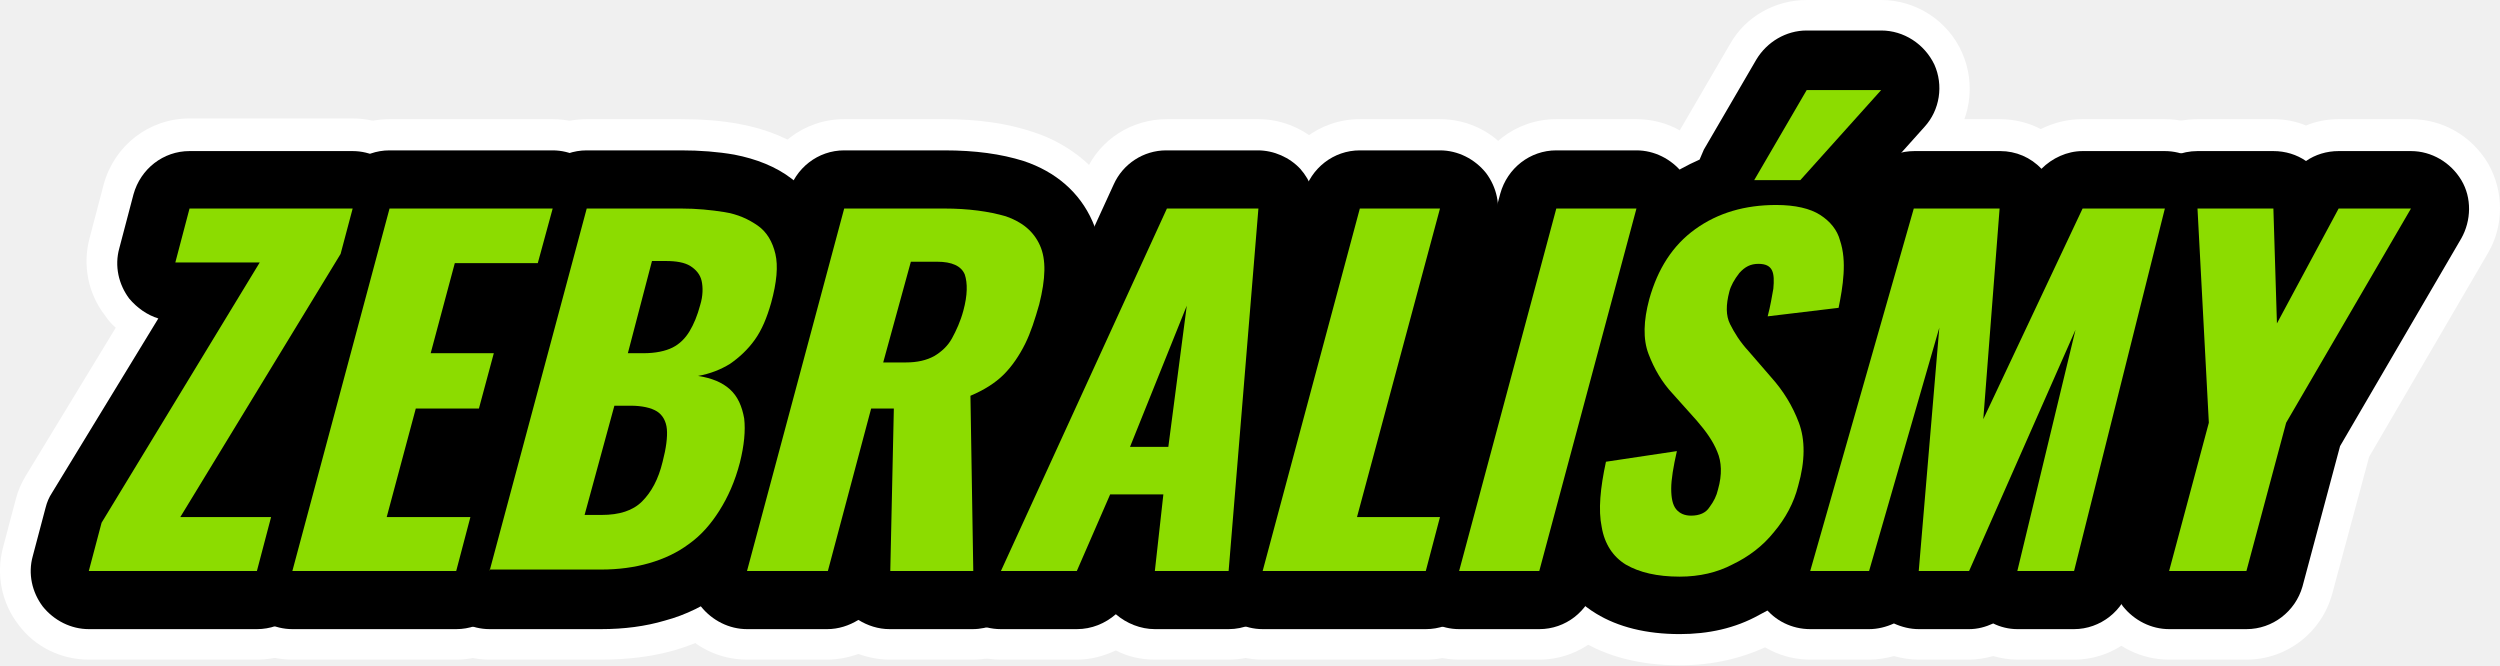
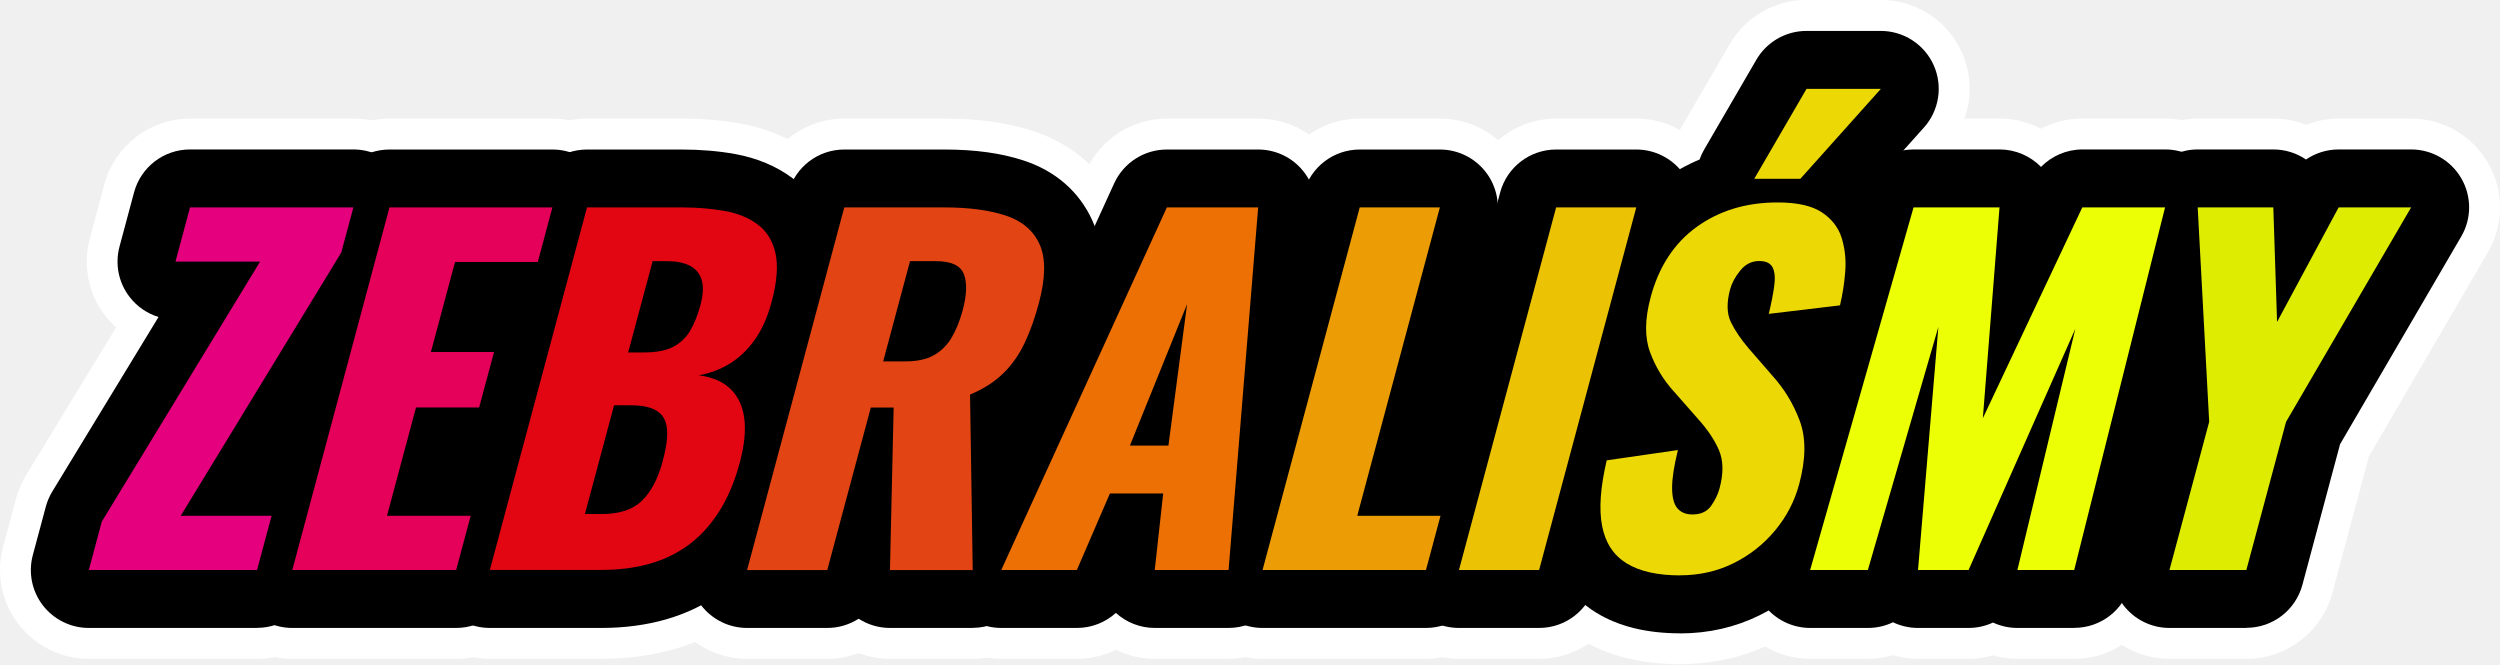
- <svg xmlns="http://www.w3.org/2000/svg" version="1.1" x="0px" y="0px" viewBox="0 0 352.471 93.8" xml:space="preserve" id="svg2686" width="352.471" height="93.8">
-   <defs id="defs2690" />
-   <style type="text/css" id="style2">
- 	.st0{fill:#171E36;}
- 	.st1{opacity:0.2;}
- 	.st2{opacity:0.5;fill:url(#SVGID_1_);}
- 	.st3{opacity:0.5;fill:url(#SVGID_2_);}
- 	.st4{fill:#E11617;}
- 	.st5{opacity:0.1;clip-path:url(#SVGID_4_);}
- 	.st6{clip-path:url(#SVGID_4_);}
- 	.st7{opacity:0.5;fill:url(#SVGID_5_);}
- 	.st8{opacity:0.5;fill:url(#SVGID_6_);}
- 	
- 		.st9{fill:none;stroke:#222D51;stroke-width:7;stroke-linecap:round;stroke-linejoin:round;stroke-miterlimit:10;stroke-dasharray:12,12,12,12,12,12;}
- 	.st10{fill:#8CDC00;}
- 	.st11{fill:#E11E14;}
- 	.st12{fill:none;stroke:#000000;stroke-width:9.943;stroke-linecap:round;stroke-linejoin:round;stroke-miterlimit:10;}
- 	.st13{font-family:'Oswald-Bold';}
- 	.st14{font-size:37.286px;}
- 	.st15{fill:#FFFFFF;}
- 	.st16{opacity:0.5;fill:#222D50;}
- 	.st17{fill:none;stroke:#000000;stroke-width:10.922;stroke-linecap:round;stroke-linejoin:round;stroke-miterlimit:10;}
- 	.st18{font-size:39.32px;}
- 	.st19{font-size:40.707px;}
- 	.st20{fill:#020300;}
- 	.st21{fill:#E3007D;}
- 	.st22{fill:#EB7004;}
- 	.st23{fill:#E10614;}
- 	.st24{fill:#F8B200;}
- 	.st25{fill:#FFEC00;}
- 	.st26{fill:#92BF20;}
- 	.st27{fill:#14A438;}
- 	.st28{fill:#DE1E14;}
- 	.st29{fill:#009CE1;}
- 	.st30{fill:#009791;}
- 	.st31{fill:#FFFFFF;stroke:#FFFFFF;stroke-width:43.326;stroke-linecap:square;stroke-linejoin:round;stroke-miterlimit:10;}
- 	.st32{font-size:144.418px;}
- 	.st33{stroke:#000000;stroke-width:22.866;stroke-linejoin:round;stroke-miterlimit:10;}
- 	.st34{fill:#FFFFFF;stroke:#FFFFFF;stroke-width:11.659;stroke-linecap:square;stroke-linejoin:round;stroke-miterlimit:10;}
- 	.st35{font-size:40.234px;}
- 	.st36{stroke:#000000;stroke-width:6.153;stroke-linejoin:round;stroke-miterlimit:10;}
- 	.st37{font-size:17.592px;}
- 	.st38{font-size:23.02px;}
- 	.st39{font-size:23.554px;}
- 	.st40{fill-rule:evenodd;clip-rule:evenodd;fill:#FFFFFF;}
- 	.st41{font-size:60px;}
- 	.st42{fill:#222D50;}
- </style>
-   <g id="Warstwa_29">
- </g>
-   <g id="Warstwa_30">
- </g>
-   <g id="Warstwa_20">
- </g>
-   <g id="Warstwa_6">
- </g>
-   <g id="Warstwa_21">
- </g>
-   <g id="Warstwa_8">
- </g>
-   <g id="Warstwa_15">
- </g>
-   <g id="Warstwa_16">
- </g>
-   <g id="Linie">
- </g>
-   <g id="Warstwa_23">
- </g>
-   <g id="Warstwa_11">
- </g>
-   <g id="Warstwa_12">
- </g>
-   <g id="Warstwa_25">
- </g>
-   <g id="Warstwa_24" transform="translate(-303.7789,-256.3)">
-     <g id="g2097">
-       <g id="g2011">
-         <path class="st15" d="m 340,349.3 h -23.7 c -3.9,0 -7.6,-1.8 -9.9,-4.9 -2.4,-3.1 -3.2,-7.1 -2.2,-10.9 l 1.8,-6.8 c 0.3,-1.2 0.8,-2.3 1.4,-3.3 l 12.7,-20.9 c -0.6,-0.5 -1.1,-1.1 -1.5,-1.7 -2.4,-3.1 -3.2,-7.1 -2.2,-10.9 l 2,-7.6 c 1.5,-5.5 6.4,-9.3 12.1,-9.3 h 23 c 3.9,0 7.6,1.8 9.9,4.9 2.4,3.1 3.2,7.1 2.2,10.9 l -1.7,6.4 c -0.3,1.2 -0.8,2.3 -1.4,3.3 l -12.7,20.8 c 0.8,0.6 1.5,1.3 2.1,2.2 2.4,3.1 3.2,7.1 2.2,10.9 l -2,7.6 c -1.5,5.5 -6.4,9.3 -12.1,9.3 z" id="path1991" />
-         <path class="st15" d="M 368.1,349.3 H 345 c -3.9,0 -7.6,-1.8 -9.9,-4.9 -2.3,-3.1 -3.2,-7.1 -2.2,-10.9 l 13.7,-51.1 c 1.5,-5.5 6.4,-9.3 12.1,-9.3 h 23 c 3.9,0 7.6,1.8 9.9,4.9 2.4,3.1 3.2,7.1 2.2,10.9 l -2.1,7.7 c -0.9,3.3 -3.1,6 -5.9,7.6 0.2,1.7 0.2,3.4 -0.3,5.1 l -2.1,7.8 c -0.5,2 -1.5,3.7 -2.8,5.2 1.9,3 2.6,6.6 1.6,10.1 l -2,7.6 c -1.5,5.5 -6.5,9.3 -12.1,9.3 z" id="path1993" />
-         <path class="st15" d="m 388.5,349.3 h -15.7 c -3.9,0 -7.6,-1.8 -9.9,-4.9 -2.3,-3.1 -3.2,-7.1 -2.2,-10.9 l 13.7,-51.1 c 1.5,-5.5 6.4,-9.3 12.1,-9.3 h 13.3 c 2.9,0 5.7,0.2 8.3,0.7 3.8,0.7 7.2,2.1 10,4.2 3.6,2.7 6.1,6.6 7.2,11.3 0.9,3.8 0.6,8 -0.7,12.9 -0.9,3.4 -2.3,6.4 -4,9 0.2,0.8 0.4,1.6 0.5,2.5 0.5,3.4 0.1,7.1 -0.9,11.2 -1,3.9 -2.5,7.3 -4.4,10.3 -2,3.2 -4.5,5.9 -7.4,8.1 -2.9,2.1 -6.1,3.7 -9.6,4.7 -3.2,0.9 -6.6,1.3 -10.3,1.3 z" id="path1995" />
-         <path class="st15" d="m 440.9,349.3 h -11.7 c -1.5,0 -3,-0.3 -4.4,-0.8 -1.4,0.5 -2.9,0.8 -4.4,0.8 h -11.3 c -3.9,0 -7.6,-1.8 -9.9,-4.9 -2.4,-3.1 -3.2,-7.1 -2.2,-10.9 l 13.7,-51.1 c 1.5,-5.5 6.4,-9.3 12.1,-9.3 h 14.1 c 4.8,0 8.9,0.6 12.5,1.8 5.6,1.8 10,5.7 12.3,10.8 2.1,4.7 2.3,10.2 0.6,16.7 -0.8,2.8 -1.7,5.4 -2.8,7.7 -1.4,3 -3.3,5.6 -5.6,7.8 -0.3,0.3 -0.5,0.5 -0.8,0.8 l 0.3,17.8 c 0.1,3.4 -1.2,6.6 -3.6,9 -2.3,2.5 -5.5,3.8 -8.9,3.8 z" id="path1997" />
-         <path class="st15" d="m 477,349.3 h -10.4 c -1.9,0 -3.8,-0.4 -5.5,-1.3 -1.7,0.8 -3.5,1.3 -5.5,1.3 h -10.7 c -4.3,0 -8.2,-2.2 -10.5,-5.8 -2.3,-3.6 -2.6,-8.1 -0.9,-12 l 23.4,-51.1 c 2,-4.5 6.5,-7.3 11.4,-7.3 h 12.9 c 3.5,0 6.8,1.5 9.2,4 2.4,2.6 3.6,6 3.3,9.5 l -4.2,51.1 c -0.6,6.6 -6,11.6 -12.5,11.6 z" id="path1999" />
-         <path class="st15" d="m 504.8,349.3 h -23 c -3.9,0 -7.6,-1.8 -9.9,-4.9 -2.3,-3.1 -3.2,-7.1 -2.2,-10.9 l 13.7,-51.1 c 1.5,-5.5 6.4,-9.3 12.1,-9.3 h 11.3 c 3.9,0 7.6,1.8 9.9,4.9 2.3,3.1 3.2,7.1 2.2,10.9 l -7.6,28.5 c 2.2,0.8 4.1,2.2 5.6,4.1 2.4,3.1 3.2,7.1 2.2,10.9 l -2,7.6 c -1.7,5.5 -6.6,9.3 -12.3,9.3 z" id="path2001" />
-         <path class="st15" d="m 520.8,349.3 h -11.3 c -3.9,0 -7.6,-1.8 -9.9,-4.9 -2.3,-3.1 -3.2,-7.1 -2.2,-10.9 l 13.7,-51.1 c 1.5,-5.5 6.4,-9.3 12.1,-9.3 h 11.3 c 3.9,0 7.6,1.8 9.9,4.9 2.3,3.1 3.2,7.1 2.2,10.9 L 532.9,340 c -1.5,5.5 -6.5,9.3 -12.1,9.3 z" id="path2003" />
-         <path class="st15" d="m 540.6,350.1 c -5.5,0 -10.3,-1.2 -14.1,-3.6 -4.8,-3 -8.1,-7.8 -9.2,-13.6 -0.8,-4.2 -0.6,-8.9 0.8,-14.5 0.9,-3.6 3.3,-6.6 6.5,-8.3 -1.6,-4.5 -1.7,-9.6 -0.2,-15.1 1.9,-7.2 5.7,-12.8 11.3,-16.9 1.4,-1 2.9,-1.9 4.4,-2.6 0.1,-0.1 0.1,-0.2 0.2,-0.3 l 7.4,-12.7 c 2.2,-3.9 6.4,-6.2 10.8,-6.2 H 569 c 4.9,0 9.4,2.9 11.4,7.4 2,4.5 1.2,9.8 -2.1,13.5 l -4.6,5.1 c 0.7,1.2 1.3,2.5 1.7,3.9 0.9,3 1.3,6.2 1,9.4 -0.2,2.3 -0.5,4.6 -1,6.7 -0.9,3.6 -3.2,6.6 -6.4,8.2 0.1,0.3 0.2,0.5 0.3,0.8 1.8,4.9 1.9,10.4 0.3,16.5 -1.1,4.1 -3.1,7.9 -5.8,11.3 -2.8,3.3 -6.1,6 -10,7.9 -4.1,2.1 -8.5,3.1 -13.2,3.1 z" id="path2005" />
-         <path class="st15" d="m 596.2,349.3 h -8 c -1.2,0 -2.3,-0.2 -3.4,-0.5 -1.1,0.3 -2.3,0.5 -3.4,0.5 h -7.1 c -1.2,0 -2.4,-0.2 -3.5,-0.5 -1.1,0.3 -2.3,0.5 -3.5,0.5 H 559 c -3.9,0 -7.6,-1.8 -10,-5 -2.4,-3.1 -3.1,-7.2 -2,-11 l 14.6,-51.1 c 1.5,-5.4 6.4,-9.1 12,-9.1 h 12.1 c 2.1,0 4.1,0.5 5.8,1.4 1.8,-0.9 3.8,-1.4 5.8,-1.4 H 609 c 3.9,0 7.5,1.8 9.9,4.8 2.4,3 3.2,7 2.3,10.7 l -12.8,51.1 c -1.5,5.7 -6.5,9.6 -12.2,9.6 z" id="path2007" />
-         <path class="st15" d="m 620.5,349.3 h -10.9 c -3.9,0 -7.6,-1.8 -9.9,-4.9 -2.4,-3.1 -3.2,-7.1 -2.2,-10.9 l 5.1,-19 -1.5,-28.2 c -0.2,-3.4 1.1,-6.8 3.4,-9.3 2.4,-2.5 5.7,-3.9 9.1,-3.9 h 10.7 c 1.6,0 3.2,0.3 4.6,0.9 1.4,-0.6 3,-0.9 4.6,-0.9 h 10.2 c 4.5,0 8.6,2.4 10.9,6.3 2.2,3.9 2.2,8.7 0,12.5 l -16.8,28.8 -5.2,19.3 c -1.5,5.5 -6.4,9.3 -12.1,9.3 z" id="path2009" />
-       </g>
-       <g id="g2073">
-         <g id="g2017">
-           <path d="m 316.3,336.8 1.8,-6.8 22.3,-36.7 h -11.9 l 2,-7.6 h 23 l -1.7,6.4 -22.6,37.1 H 342 l -2,7.6 z" id="path2013" />
-           <path d="m 340,345 h -23.7 c -2.5,0 -4.9,-1.2 -6.5,-3.2 -1.5,-2 -2.1,-4.6 -1.4,-7.1 l 1.8,-6.8 c 0.2,-0.8 0.5,-1.5 0.9,-2.1 l 15,-24.6 c -1.6,-0.5 -3,-1.5 -4.1,-2.8 -1.5,-2 -2.1,-4.6 -1.4,-7.1 l 2,-7.6 c 1,-3.6 4.2,-6.1 7.9,-6.1 h 23 c 2.5,0 4.9,1.2 6.5,3.2 1.5,2 2.1,4.6 1.4,7.1 l -1.7,6.4 c -0.2,0.8 -0.5,1.5 -0.9,2.1 l -15.2,24.9 c 1.9,0.4 3.6,1.5 4.8,3 1.5,2 2.1,4.6 1.4,7.1 l -2,7.6 c -0.8,3.5 -4.1,6 -7.8,6 z" id="path2015" />
+ <svg xmlns="http://www.w3.org/2000/svg" id="Warstwa_2" viewBox="0 0 352.46 93.64">
+   <defs>
+     <style>.cls-1{fill:#fff;}.cls-2{fill:#ddec00;}.cls-3{fill:#ecc204;}.cls-4{fill:#ecd804;}.cls-5{fill:#ec9c04;}.cls-6{fill:#e24513;}.cls-7{fill:#e20613;}.cls-8{fill:#ecff04;}.cls-9{fill:#ec7004;}.cls-10{fill:#e50059;}.cls-11{fill:#e5007e;}</style>
+   </defs>
+   <g id="Warstwa_42">
+     <g id="Warstwa_32">
+       <g id="Warstwa_24">
+         <g>
+           <g>
+             <path class="cls-1" d="M36.25,92.88H12.52c-3.89,0-7.56-1.81-9.93-4.9-2.37-3.09-3.17-7.1-2.16-10.86l1.83-6.82c.31-1.15,.78-2.25,1.4-3.27l12.7-20.86c-.56-.51-1.08-1.06-1.54-1.67-2.37-3.09-3.17-7.1-2.16-10.86l2.05-7.64c1.47-5.47,6.43-9.28,12.1-9.28h23.03c3.89,0,7.56,1.81,9.93,4.9,2.37,3.09,3.17,7.1,2.16,10.86l-1.71,6.37c-.31,1.15-.78,2.26-1.4,3.28l-12.69,20.81c.78,.62,1.49,1.35,2.11,2.16,2.37,3.09,3.17,7.1,2.16,10.86l-2.05,7.64c-1.47,5.47-6.43,9.28-12.1,9.28Z" />
+             <path class="cls-1" d="M64.31,92.88h-23.1c-3.89,0-7.56-1.81-9.93-4.9-2.37-3.09-3.17-7.1-2.16-10.86l13.7-51.12c1.47-5.47,6.43-9.28,12.1-9.28h22.97c3.89,0,7.56,1.81,9.93,4.9,2.37,3.09,3.17,7.1,2.16,10.86l-2.06,7.7c-.89,3.31-3.05,6.01-5.88,7.63,.24,1.67,.15,3.39-.3,5.06l-2.1,7.82c-.53,1.97-1.51,3.72-2.81,5.16,1.95,2.97,2.55,6.65,1.62,10.11l-2.05,7.64c-1.47,5.47-6.43,9.28-12.1,9.28Z" />
+             <path class="cls-1" d="M84.77,92.88h-15.71c-3.89,0-7.56-1.81-9.93-4.9s-3.17-7.1-2.16-10.86l13.7-51.12c1.47-5.47,6.43-9.28,12.1-9.28h13.32c2.92,0,5.71,.24,8.3,.7,3.81,.69,7.17,2.11,9.99,4.24,3.64,2.73,6.12,6.64,7.18,11.28,.86,3.81,.64,8.03-.68,12.92-.9,3.38-2.25,6.39-4.01,8.95,.21,.81,.37,1.63,.48,2.48,.46,3.41,.15,7.06-.95,11.16-1.03,3.85-2.51,7.32-4.38,10.29-2.02,3.21-4.5,5.91-7.35,8.05-2.85,2.14-6.1,3.73-9.63,4.73-3.17,.9-6.62,1.36-10.25,1.36Z" />
+             <path class="cls-1" d="M137.14,92.88h-11.67c-1.52,0-3.02-.28-4.42-.8-1.38,.52-2.87,.8-4.42,.8h-11.3c-3.89,0-7.56-1.81-9.93-4.9s-3.17-7.1-2.16-10.86l13.7-51.12c1.47-5.47,6.43-9.28,12.1-9.28h14.07c4.83,0,8.93,.57,12.54,1.76,5.62,1.83,10,5.67,12.33,10.8,2.14,4.73,2.33,10.19,.58,16.71-.76,2.82-1.69,5.43-2.79,7.73-1.41,2.97-3.28,5.62-5.56,7.85-.27,.26-.54,.51-.82,.76l.27,17.83c.05,3.35-1.25,6.59-3.6,8.98-2.35,2.39-5.57,3.74-8.92,3.74Z" />
+             <path class="cls-1" d="M173.22,92.88h-10.41c-1.92,0-3.8-.44-5.49-1.27-1.68,.82-3.55,1.27-5.49,1.27h-10.67c-4.26,0-8.23-2.17-10.53-5.75s-2.63-8.1-.85-11.97l23.35-51.12c2.04-4.46,6.49-7.32,11.39-7.32h12.87c3.5,0,6.84,1.46,9.21,4.03,2.37,2.57,3.56,6.02,3.27,9.5l-4.17,51.12c-.53,6.5-5.96,11.5-12.48,11.5Z" />
+             <path class="cls-1" d="M201.03,92.88h-23.03c-3.89,0-7.56-1.81-9.93-4.9s-3.17-7.1-2.16-10.86l13.7-51.12c1.47-5.47,6.43-9.28,12.1-9.28h11.3c3.89,0,7.56,1.81,9.93,4.9s3.17,7.1,2.16,10.86l-7.64,28.5c2.18,.81,4.11,2.22,5.56,4.11,2.37,3.09,3.17,7.1,2.16,10.86l-2.05,7.64c-1.47,5.47-6.43,9.28-12.1,9.28Z" />
+             <path class="cls-1" d="M216.99,92.88h-11.3c-3.89,0-7.56-1.81-9.93-4.9s-3.17-7.1-2.16-10.86l13.7-51.12c1.47-5.47,6.43-9.28,12.1-9.28h11.3c3.89,0,7.56,1.81,9.93,4.9,2.37,3.09,3.17,7.1,2.16,10.86l-13.7,51.12c-1.47,5.47-6.43,9.28-12.1,9.28Z" />
+             <path class="cls-1" d="M236.88,93.64c-5.54,0-10.3-1.2-14.13-3.57-4.8-2.96-8.06-7.78-9.17-13.57-.8-4.15-.56-8.89,.75-14.47,.86-3.65,3.27-6.64,6.49-8.29-1.59-4.49-1.65-9.56-.18-15.06,1.92-7.17,5.72-12.84,11.29-16.86,1.4-1.01,2.87-1.89,4.4-2.64,.05-.09,.1-.19,.16-.28l7.37-12.68c2.24-3.86,6.37-6.23,10.83-6.23h10.48c4.94,0,9.42,2.9,11.43,7.41,2.02,4.51,1.19,9.78-2.1,13.46l-4.56,5.09c.71,1.22,1.28,2.52,1.7,3.9,.93,3.02,1.27,6.18,1.02,9.41-.18,2.32-.53,4.57-1.05,6.71-.86,3.6-3.25,6.55-6.41,8.19,.11,.26,.21,.53,.31,.79,1.82,4.89,1.91,10.44,.28,16.52-1.11,4.13-3.07,7.92-5.84,11.27-2.75,3.32-6.11,5.97-9.99,7.89-4.03,1.99-8.44,3-13.1,3Z" />
+             <path class="cls-1" d="M292.43,92.88h-8.01c-1.18,0-2.33-.17-3.44-.48-1.1,.31-2.26,.48-3.44,.48h-7.13c-1.21,0-2.4-.17-3.53-.51-1.13,.33-2.32,.51-3.54,.51h-8.14c-3.93,0-7.63-1.84-10-4.98-2.37-3.14-3.12-7.2-2.05-10.98l14.58-51.12c1.53-5.38,6.45-9.09,12.04-9.09h12.12c2.06,0,4.06,.51,5.84,1.44,1.77-.93,3.76-1.44,5.84-1.44h11.67c3.86,0,7.5,1.78,9.87,4.82,2.37,3.04,3.21,7.01,2.27,10.75l-12.81,51.12c-1.4,5.57-6.4,9.48-12.15,9.48Z" />
+             <path class="cls-1" d="M316.71,92.88h-10.85c-3.89,0-7.56-1.81-9.93-4.9s-3.17-7.1-2.16-10.86l5.08-18.97-1.51-28.24c-.18-3.43,1.05-6.79,3.42-9.28,2.36-2.49,5.65-3.91,9.09-3.91h10.66c1.63,0,3.18,.31,4.61,.88,1.44-.57,3-.88,4.6-.88h10.22c4.48,0,8.62,2.4,10.86,6.29,2.23,3.89,2.22,8.67-.04,12.55l-16.78,28.78-5.16,19.27c-1.47,5.47-6.43,9.28-12.1,9.28Z" />
+           </g>
+           <g>
+             <g>
+               <path d="M12.52,80.36l1.83-6.82,22.32-36.66h-11.93l2.05-7.64h23.03l-1.71,6.37-22.63,37.11h12.81l-2.05,7.64H12.52Z" />
+               <path d="M36.25,88.53H12.52c-2.54,0-4.93-1.18-6.48-3.19s-2.07-4.63-1.41-7.09l1.83-6.82c.2-.75,.51-1.47,.91-2.13l14.98-24.61c-1.61-.49-3.04-1.47-4.09-2.84-1.55-2.01-2.07-4.63-1.41-7.09l2.05-7.64c.96-3.57,4.19-6.05,7.89-6.05h23.03c2.54,0,4.93,1.18,6.48,3.19,1.55,2.01,2.07,4.63,1.41,7.09l-1.71,6.37c-.2,.75-.51,1.47-.92,2.14l-15.16,24.85c1.91,.39,3.64,1.46,4.85,3.03,1.55,2.01,2.07,4.63,1.41,7.09l-2.05,7.64c-.96,3.57-4.19,6.05-7.89,6.05Z" />
+             </g>
+             <g>
+               <path d="M41.21,80.36l13.7-51.12h22.97l-2.06,7.7h-11.67l-3.4,12.69h8.9l-2.1,7.82h-8.9l-4.09,15.27h11.8l-2.05,7.64h-23.1Z" />
+               <path d="M64.31,88.53h-23.1c-2.54,0-4.93-1.18-6.48-3.19-1.55-2.01-2.07-4.63-1.41-7.09l13.7-51.12c.96-3.57,4.19-6.05,7.89-6.05h22.97c2.54,0,4.93,1.18,6.48,3.19,1.55,2.01,2.07,4.63,1.41,7.09l-2.06,7.7c-.9,3.37-3.84,5.77-7.28,6.03,1.3,1.95,1.71,4.37,1.1,6.66l-2.1,7.82c-.76,2.83-2.94,4.97-5.66,5.74,1.19,.55,2.24,1.38,3.06,2.44,1.55,2.01,2.07,4.63,1.41,7.09l-2.05,7.64c-.96,3.57-4.19,6.05-7.89,6.05Z" />
+             </g>
+             <g>
+               <path d="M69.06,80.36l13.7-51.12h13.32c2.19,0,4.22,.17,6.08,.5,1.87,.34,3.43,.98,4.69,1.93,1.26,.95,2.09,2.29,2.48,4.04,.39,1.75,.21,4.05-.56,6.91-.55,2.06-1.32,3.8-2.31,5.21-.99,1.41-2.15,2.54-3.49,3.38-1.34,.84-2.83,1.41-4.46,1.7,1.91,.25,3.4,.89,4.47,1.92,1.07,1.03,1.72,2.41,1.95,4.13,.23,1.73,.02,3.81-.63,6.25-.71,2.65-1.67,4.93-2.88,6.85-1.21,1.91-2.63,3.48-4.26,4.7s-3.48,2.13-5.55,2.71c-2.07,.59-4.35,.88-6.83,.88h-15.71Zm13.41-7.89h2.4c2.48,0,4.37-.63,5.65-1.89,1.29-1.26,2.25-3.11,2.91-5.55,.52-1.93,.72-3.47,.6-4.61-.12-1.14-.59-1.97-1.42-2.49-.83-.53-2.06-.79-3.7-.79h-2.34l-4.11,15.34Zm6.1-22.78h2.21c1.72,0,3.1-.26,4.12-.79,1.02-.53,1.83-1.29,2.42-2.3,.59-1.01,1.07-2.23,1.45-3.66,.36-1.35,.42-2.47,.18-3.38-.24-.9-.77-1.59-1.6-2.05-.82-.46-1.95-.69-3.38-.69h-1.96l-3.45,12.87Z" />
+               <path d="M84.77,88.53h-15.71c-2.54,0-4.93-1.18-6.48-3.19-1.55-2.01-2.07-4.63-1.41-7.09l13.7-51.12c.96-3.57,4.19-6.05,7.89-6.05h13.32c2.66,0,5.19,.21,7.53,.63,3.13,.57,5.87,1.72,8.15,3.43,2.8,2.11,4.72,5.14,5.54,8.76,.7,3.1,.49,6.64-.63,10.83-.79,2.97-1.98,5.59-3.51,7.78-.36,.52-.74,1.01-1.14,1.49,.48,1.21,.82,2.51,1.01,3.88,.38,2.83,.11,5.92-.84,9.45-.92,3.43-2.22,6.49-3.86,9.09-1.74,2.75-3.85,5.07-6.27,6.89-2.43,1.81-5.19,3.17-8.22,4.03-2.78,.79-5.83,1.19-9.06,1.19Z" />
+             </g>
+             <g>
+               <path d="M105.33,80.36l13.7-51.12h14.07c3.45,0,6.34,.38,8.66,1.14,2.32,.76,3.92,2.11,4.81,4.07,.88,1.96,.85,4.72-.11,8.3-.56,2.1-1.23,3.97-2.01,5.62-.78,1.64-1.78,3.06-3,4.26-1.23,1.2-2.79,2.2-4.69,3l.38,24.74h-11.67l.52-22.91h-3.22l-6.14,22.91h-11.3Zm19.18-29.41h3.16c1.6,0,2.92-.28,3.95-.85,1.03-.57,1.88-1.39,2.52-2.46,.64-1.07,1.17-2.37,1.58-3.88,.59-2.19,.64-3.89,.17-5.11-.47-1.22-1.78-1.83-3.93-1.83h-3.66l-3.79,14.14Z" />
+               <path d="M137.14,88.53h-11.67c-1.58,0-3.11-.46-4.42-1.3-1.29,.83-2.81,1.3-4.42,1.3h-11.3c-2.54,0-4.93-1.18-6.48-3.19-1.55-2.01-2.07-4.63-1.41-7.09l13.7-51.12c.96-3.57,4.19-6.05,7.89-6.05h14.07c4.36,0,8.02,.5,11.19,1.54,4.51,1.47,7.87,4.4,9.71,8.46,1.7,3.77,1.82,8.28,.34,13.78-.69,2.57-1.54,4.93-2.52,7-1.19,2.51-2.76,4.73-4.67,6.6-.67,.65-1.39,1.26-2.16,1.83l.3,19.94c.03,2.19-.81,4.3-2.35,5.85s-3.63,2.44-5.82,2.44Z" />
+             </g>
+             <g>
+               <path d="M141.16,80.36l23.35-51.12h12.87l-4.17,51.12h-10.41l1.19-10.79h-7.51l-4.66,10.79h-10.67Zm18.14-17.54h5.43l2.63-19.94-8.06,19.94Z" />
+               <path d="M173.22,88.53h-10.41c-2.04,0-3.99-.76-5.49-2.12-1.47,1.34-3.42,2.12-5.49,2.12h-10.67c-2.78,0-5.37-1.41-6.87-3.75-1.5-2.34-1.71-5.28-.56-7.81l23.35-51.12c1.33-2.91,4.23-4.77,7.43-4.77h12.87c2.28,0,4.46,.95,6,2.63,1.55,1.68,2.32,3.93,2.13,6.2l-4.17,51.12c-.35,4.24-3.89,7.5-8.14,7.5Z" />
+             </g>
+             <g>
+               <path d="M178,80.36l13.7-51.12h11.3l-11.65,43.48h11.74l-2.05,7.64h-23.03Z" />
+               <path d="M201.03,88.53h-23.03c-2.54,0-4.93-1.18-6.48-3.19-1.55-2.01-2.07-4.63-1.41-7.09l13.7-51.12c.96-3.57,4.19-6.05,7.89-6.05h11.3c2.54,0,4.93,1.18,6.48,3.19,1.55,2.01,2.07,4.63,1.41,7.09l-8.9,33.2h1.09c2.54,0,4.93,1.18,6.48,3.19,1.55,2.01,2.07,4.63,1.41,7.09l-2.05,7.64c-.96,3.57-4.19,6.05-7.89,6.05Z" />
+             </g>
+             <g>
+               <path d="M205.69,80.36l13.7-51.12h11.3l-13.7,51.12h-11.3Z" />
+               <path d="M216.99,88.53h-11.3c-2.54,0-4.93-1.18-6.48-3.19-1.55-2.01-2.07-4.63-1.41-7.09l13.7-51.12c.96-3.57,4.19-6.05,7.89-6.05h11.3c2.54,0,4.93,1.18,6.48,3.19,1.55,2.01,2.07,4.63,1.41,7.09l-13.7,51.12c-.96,3.57-4.19,6.05-7.89,6.05Z" />
+             </g>
+             <g>
+               <path d="M236.88,81.12c-3.2,0-5.72-.57-7.56-1.7-1.84-1.14-2.99-2.89-3.45-5.27-.46-2.38-.24-5.46,.65-9.25l10.04-1.45c-.54,2.19-.82,3.96-.82,5.3,0,1.35,.24,2.31,.74,2.9,.49,.59,1.2,.88,2.13,.88,1.18,0,2.05-.4,2.62-1.2,.57-.8,.98-1.64,1.21-2.52,.56-2.1,.53-3.88-.09-5.33-.62-1.45-1.6-2.91-2.93-4.39l-3.39-3.85c-1.5-1.64-2.63-3.5-3.4-5.59-.77-2.08-.74-4.66,.08-7.73,1.16-4.33,3.33-7.65,6.51-9.94,3.18-2.29,6.98-3.44,11.4-3.44,2.73,0,4.81,.46,6.22,1.39,1.41,.93,2.35,2.14,2.81,3.63,.46,1.49,.63,3.07,.5,4.73-.13,1.66-.38,3.25-.74,4.76l-10.04,1.2c.36-1.51,.62-2.83,.77-3.94,.15-1.11,.08-1.98-.22-2.59-.3-.61-.93-.92-1.9-.92-1.05,0-1.94,.44-2.66,1.33-.72,.88-1.2,1.77-1.44,2.65-.51,1.89-.47,3.44,.11,4.64,.58,1.2,1.44,2.45,2.56,3.76l3.23,3.72c1.72,1.89,3.03,4.04,3.92,6.44,.89,2.4,.87,5.36-.08,8.9-.64,2.4-1.77,4.58-3.39,6.53-1.62,1.96-3.58,3.5-5.88,4.64-2.3,1.14-4.82,1.7-7.56,1.7Zm10.44-55.91l7.37-12.68h10.48l-11.35,12.68h-6.5Z" />
+               <path d="M236.88,89.29c-4.72,0-8.71-.98-11.85-2.92-3.81-2.35-6.29-6.04-7.18-10.68-.68-3.54-.45-7.68,.72-12.65,.77-3.27,3.46-5.74,6.78-6.22l1.58-.23c-.77-1.3-1.42-2.67-1.95-4.1-1.36-3.69-1.41-7.95-.14-12.67,1.66-6.18,4.89-11.04,9.63-14.45,1.61-1.16,3.32-2.12,5.14-2.88,.17-.48,.38-.94,.64-1.39l7.37-12.68c1.46-2.51,4.15-4.06,7.06-4.06h10.48c3.22,0,6.14,1.89,7.46,4.83,1.31,2.94,.78,6.38-1.37,8.78l-6.89,7.7c1.43,1.58,2.49,3.43,3.13,5.48,.77,2.49,1.05,5.1,.84,7.78-.16,2.09-.48,4.11-.94,6.04-.8,3.32-3.58,5.8-6.97,6.21l-1.51,.18c1.01,1.61,1.86,3.33,2.54,5.14,1.49,4.02,1.55,8.68,.16,13.87-.94,3.53-2.62,6.76-4.99,9.62-2.36,2.84-5.23,5.12-8.56,6.76-3.43,1.69-7.19,2.55-11.17,2.55Z" />
+             </g>
+             <g>
+               <path d="M255.2,80.36l14.58-51.12h12.12l-2.35,29.72,14.02-29.72h11.67l-12.81,51.12h-8.01l8.17-34.01-15.05,34.01h-7.13l2.87-34.27-9.94,34.27h-8.14Z" />
+               <path d="M292.43,88.53h-8.01c-1.2,0-2.38-.27-3.44-.76-1.06,.49-2.23,.76-3.44,.76h-7.13c-1.24,0-2.44-.28-3.53-.8-1.08,.52-2.28,.8-3.53,.8h-8.14c-2.56,0-4.98-1.2-6.52-3.25-1.54-2.04-2.04-4.7-1.33-7.16l14.58-51.12c1-3.51,4.21-5.93,7.85-5.93h12.12c2.2,0,4.3,.89,5.84,2.46,1.51-1.54,3.6-2.46,5.84-2.46h11.67c2.52,0,4.89,1.16,6.44,3.14,1.55,1.98,2.09,4.57,1.48,7.01l-12.81,51.12c-.91,3.63-4.18,6.18-7.92,6.18Z" />
+             </g>
+             <g>
+               <path d="M305.86,80.36l5.6-20.89-1.62-30.23h10.66l.53,16.15,8.68-16.15h10.22l-17.63,30.23-5.6,20.89h-10.85Z" />
+               <path d="M316.71,88.53h-10.85c-2.54,0-4.93-1.18-6.48-3.19-1.55-2.01-2.07-4.63-1.41-7.09l5.26-19.64-1.55-28.93c-.12-2.24,.69-4.43,2.23-6.06,1.54-1.63,3.69-2.55,5.93-2.55h10.66c1.71,0,3.29,.52,4.61,1.42,1.33-.91,2.93-1.42,4.61-1.42h10.22c2.92,0,5.62,1.56,7.08,4.1,1.46,2.54,1.45,5.66-.03,8.18l-17.08,29.28-5.31,19.83c-.96,3.57-4.19,6.05-7.89,6.05Z" />
+             </g>
+           </g>
+           <path class="cls-11" d="M12.52,80.36l1.83-6.82,22.32-36.66h-11.93l2.05-7.64h23.03l-1.71,6.37-22.63,37.11h12.81l-2.05,7.64H12.52Z" />
+           <path class="cls-10" d="M41.21,80.36l13.7-51.12h22.97l-2.06,7.7h-11.67l-3.4,12.69h8.9l-2.1,7.82h-8.9l-4.09,15.27h11.8l-2.05,7.64h-23.1Z" />
+           <path class="cls-7" d="M69.06,80.36l13.7-51.12h13.32c2.19,0,4.22,.17,6.08,.5,1.87,.34,3.43,.98,4.69,1.93,1.26,.95,2.09,2.29,2.48,4.04,.39,1.75,.21,4.05-.56,6.91-.55,2.06-1.32,3.8-2.31,5.21-.99,1.41-2.15,2.54-3.49,3.38-1.34,.84-2.83,1.41-4.46,1.7,1.91,.25,3.4,.89,4.47,1.92,1.07,1.03,1.72,2.41,1.95,4.13,.23,1.73,.02,3.81-.63,6.25-.71,2.65-1.67,4.93-2.88,6.85-1.21,1.91-2.63,3.48-4.26,4.7s-3.48,2.13-5.55,2.71c-2.07,.59-4.35,.88-6.83,.88h-15.71Zm13.41-7.89h2.4c2.48,0,4.37-.63,5.65-1.89,1.29-1.26,2.25-3.11,2.91-5.55,.52-1.93,.72-3.47,.6-4.61-.12-1.14-.59-1.97-1.42-2.49-.83-.53-2.06-.79-3.7-.79h-2.34l-4.11,15.34Zm6.1-22.78h2.21c1.72,0,3.1-.26,4.12-.79,1.02-.53,1.83-1.29,2.42-2.3,.59-1.01,1.07-2.23,1.45-3.66,.36-1.35,.42-2.47,.18-3.38-.24-.9-.77-1.59-1.6-2.05-.82-.46-1.95-.69-3.38-.69h-1.96l-3.45,12.87Z" />
+           <path class="cls-6" d="M105.33,80.36l13.7-51.12h14.07c3.45,0,6.34,.38,8.66,1.14,2.32,.76,3.92,2.11,4.81,4.07,.88,1.96,.85,4.72-.11,8.3-.56,2.1-1.23,3.97-2.01,5.62-.78,1.64-1.78,3.06-3,4.26-1.23,1.2-2.79,2.2-4.69,3l.38,24.74h-11.67l.52-22.91h-3.22l-6.14,22.91h-11.3Zm19.18-29.41h3.16c1.6,0,2.92-.28,3.95-.85,1.03-.57,1.88-1.39,2.52-2.46,.64-1.07,1.17-2.37,1.58-3.88,.59-2.19,.64-3.89,.17-5.11-.47-1.22-1.78-1.83-3.93-1.83h-3.66l-3.79,14.14Z" />
+           <path class="cls-9" d="M141.16,80.36l23.35-51.12h12.87l-4.17,51.12h-10.41l1.19-10.79h-7.51l-4.66,10.79h-10.67Zm18.14-17.54h5.43l2.63-19.94-8.06,19.94Z" />
+           <path class="cls-5" d="M178,80.36l13.7-51.12h11.3l-11.65,43.48h11.74l-2.05,7.64h-23.03Z" />
+           <path class="cls-3" d="M205.69,80.36l13.7-51.12h11.3l-13.7,51.12h-11.3Z" />
+           <path class="cls-4" d="M236.88,81.12c-3.2,0-5.72-.57-7.56-1.7-1.84-1.14-2.99-2.89-3.45-5.27-.46-2.38-.24-5.46,.65-9.25l10.04-1.45c-.54,2.19-.82,3.96-.82,5.3,0,1.35,.24,2.31,.74,2.9,.49,.59,1.2,.88,2.13,.88,1.18,0,2.05-.4,2.62-1.2,.57-.8,.98-1.64,1.21-2.52,.56-2.1,.53-3.88-.09-5.33-.62-1.45-1.6-2.91-2.93-4.39l-3.39-3.85c-1.5-1.64-2.63-3.5-3.4-5.59-.77-2.08-.74-4.66,.08-7.73,1.16-4.33,3.33-7.65,6.51-9.94,3.18-2.29,6.98-3.44,11.4-3.44,2.73,0,4.81,.46,6.22,1.39,1.41,.93,2.35,2.14,2.81,3.63,.46,1.49,.63,3.07,.5,4.73-.13,1.66-.38,3.25-.74,4.76l-10.04,1.2c.36-1.51,.62-2.83,.77-3.94,.15-1.11,.08-1.98-.22-2.59-.3-.61-.93-.92-1.9-.92-1.05,0-1.94,.44-2.66,1.33-.72,.88-1.2,1.77-1.44,2.65-.51,1.89-.47,3.44,.11,4.64,.58,1.2,1.44,2.45,2.56,3.76l3.23,3.72c1.72,1.89,3.03,4.04,3.92,6.44,.89,2.4,.87,5.36-.08,8.9-.64,2.4-1.77,4.58-3.39,6.53-1.62,1.96-3.58,3.5-5.88,4.64-2.3,1.14-4.82,1.7-7.56,1.7Zm10.44-55.91l7.37-12.68h10.48l-11.35,12.68h-6.5Z" />
+           <path class="cls-8" d="M255.2,80.36l14.58-51.12h12.12l-2.35,29.72,14.02-29.72h11.67l-12.81,51.12h-8.01l8.17-34.01-15.05,34.01h-7.13l2.87-34.27-9.94,34.27h-8.14Z" />
+           <path class="cls-2" d="M305.86,80.36l5.6-20.89-1.62-30.23h10.66l.53,16.15,8.68-16.15h10.22l-17.63,30.23-5.6,20.89h-10.85Z" />
        </g>
-         <g id="g2023">
-           <path d="m 345,336.8 13.7,-51.1 h 23 l -2.1,7.7 h -11.7 l -3.4,12.7 h 8.9 l -2.1,7.8 h -8.9 l -4.1,15.3 h 11.8 l -2,7.6 z" id="path2019" />
-           <path d="M 368.1,345 H 345 c -2.5,0 -4.9,-1.2 -6.5,-3.2 -1.5,-2 -2.1,-4.6 -1.4,-7.1 l 13.7,-51.1 c 1,-3.6 4.2,-6.1 7.9,-6.1 h 23 c 2.5,0 4.9,1.2 6.5,3.2 1.5,2 2.1,4.6 1.4,7.1 l -2.1,7.7 c -0.9,3.4 -3.8,5.8 -7.3,6 1.3,1.9 1.7,4.4 1.1,6.7 l -2.1,7.8 c -0.8,2.8 -2.9,5 -5.7,5.7 1.2,0.5 2.2,1.4 3.1,2.4 1.5,2 2.1,4.6 1.4,7.1 l -2,7.6 c -1,3.7 -4.2,6.2 -7.9,6.2 z" id="path2021" />
-         </g>
-         <g id="g2029">
-           <path d="m 372.8,336.8 13.7,-51.1 h 13.3 c 2.2,0 4.2,0.2 6.1,0.5 1.9,0.3 3.4,1 4.7,1.9 1.3,0.9 2.1,2.3 2.5,4 0.4,1.7 0.2,4 -0.6,6.9 -0.6,2.1 -1.3,3.8 -2.3,5.2 -1,1.4 -2.2,2.5 -3.5,3.4 -1.3,0.8 -2.8,1.4 -4.5,1.7 1.9,0.3 3.4,0.9 4.5,1.9 1.1,1 1.7,2.4 2,4.1 0.2,1.7 0,3.8 -0.6,6.2 -0.7,2.7 -1.7,4.9 -2.9,6.8 -1.2,1.9 -2.6,3.5 -4.3,4.7 -1.6,1.2 -3.5,2.1 -5.6,2.7 -2.1,0.6 -4.3,0.9 -6.8,0.9 h -15.7 z m 13.4,-7.9 h 2.4 c 2.5,0 4.4,-0.6 5.7,-1.9 1.3,-1.3 2.3,-3.1 2.9,-5.6 0.5,-1.9 0.7,-3.5 0.6,-4.6 -0.1,-1.1 -0.6,-2 -1.4,-2.5 -0.8,-0.5 -2.1,-0.8 -3.7,-0.8 h -2.3 z m 6.1,-22.8 h 2.2 c 1.7,0 3.1,-0.3 4.1,-0.8 1,-0.5 1.8,-1.3 2.4,-2.3 0.6,-1 1.1,-2.2 1.5,-3.7 0.4,-1.3 0.4,-2.5 0.2,-3.4 -0.2,-0.9 -0.8,-1.6 -1.6,-2.1 -0.8,-0.5 -2,-0.7 -3.4,-0.7 h -2 z" id="path2025" />
-           <path d="m 388.5,345 h -15.7 c -2.5,0 -4.9,-1.2 -6.5,-3.2 -1.5,-2 -2.1,-4.6 -1.4,-7.1 l 13.7,-51.1 c 1,-3.6 4.2,-6.1 7.9,-6.1 h 13.3 c 2.7,0 5.2,0.2 7.5,0.6 3.1,0.6 5.9,1.7 8.1,3.4 2.8,2.1 4.7,5.1 5.5,8.8 0.7,3.1 0.5,6.6 -0.6,10.8 -0.8,3 -2,5.6 -3.5,7.8 -0.4,0.5 -0.7,1 -1.1,1.5 0.5,1.2 0.8,2.5 1,3.9 0.4,2.8 0.1,5.9 -0.8,9.5 -0.9,3.4 -2.2,6.5 -3.9,9.1 -1.7,2.8 -3.8,5.1 -6.3,6.9 -2.4,1.8 -5.2,3.2 -8.2,4 -2.7,0.8 -5.7,1.2 -9,1.2 z m 6.9,-47.1 z" id="path2027" />
-         </g>
-         <g id="g2035">
-           <path d="m 409.1,336.8 13.7,-51.1 h 14.1 c 3.4,0 6.3,0.4 8.7,1.1 2.3,0.8 3.9,2.1 4.8,4.1 0.9,2 0.8,4.7 -0.1,8.3 -0.6,2.1 -1.2,4 -2,5.6 -0.8,1.6 -1.8,3.1 -3,4.3 -1.2,1.2 -2.8,2.2 -4.7,3 l 0.4,24.7 h -11.7 l 0.5,-22.9 h -3.2 l -6.1,22.9 z m 19.2,-29.4 h 3.2 c 1.6,0 2.9,-0.3 4,-0.9 1,-0.6 1.9,-1.4 2.5,-2.5 0.6,-1.1 1.2,-2.4 1.6,-3.9 0.6,-2.2 0.6,-3.9 0.2,-5.1 -0.5,-1.2 -1.8,-1.8 -3.9,-1.8 h -3.7 z" id="path2031" />
-           <path d="m 440.9,345 h -11.7 c -1.6,0 -3.1,-0.5 -4.4,-1.3 -1.3,0.8 -2.8,1.3 -4.4,1.3 h -11.3 c -2.5,0 -4.9,-1.2 -6.5,-3.2 -1.5,-2 -2.1,-4.6 -1.4,-7.1 l 13.7,-51.1 c 1,-3.6 4.2,-6.1 7.9,-6.1 h 14.1 c 4.4,0 8,0.5 11.2,1.5 4.5,1.5 7.9,4.4 9.7,8.5 1.7,3.8 1.8,8.3 0.3,13.8 -0.7,2.6 -1.5,4.9 -2.5,7 -1.2,2.5 -2.8,4.7 -4.7,6.6 -0.7,0.7 -1.4,1.3 -2.2,1.8 l 0.3,19.9 c 0,2.2 -0.8,4.3 -2.3,5.9 -1.5,1.6 -3.6,2.5 -5.8,2.5 z" id="path2033" />
-         </g>
-         <g id="g2041">
-           <path d="m 444.9,336.8 23.4,-51.1 h 12.9 l -4.2,51.1 h -10.4 l 1.2,-10.8 h -7.5 l -4.7,10.8 z m 18.2,-17.5 h 5.4 l 2.6,-19.9 z" id="path2037" />
-           <path d="m 477,345 h -10.4 c -2,0 -4,-0.8 -5.5,-2.1 -1.5,1.3 -3.4,2.1 -5.5,2.1 h -10.7 c -2.8,0 -5.4,-1.4 -6.9,-3.8 -1.5,-2.3 -1.7,-5.3 -0.6,-7.8 l 23.4,-51.1 c 1.3,-2.9 4.2,-4.8 7.4,-4.8 h 12.9 c 2.3,0 4.5,1 6,2.6 1.5,1.7 2.3,3.9 2.1,6.2 l -4.2,51.1 c -0.2,4.3 -3.8,7.6 -8,7.6 z" id="path2039" />
-         </g>
-         <g id="g2047">
-           <path d="m 481.8,336.8 13.7,-51.1 h 11.3 l -11.7,43.5 h 11.7 l -2,7.6 z" id="path2043" />
-           <path d="m 504.8,345 h -23 c -2.5,0 -4.9,-1.2 -6.5,-3.2 -1.5,-2 -2.1,-4.6 -1.4,-7.1 l 13.7,-51.1 c 1,-3.6 4.2,-6.1 7.9,-6.1 h 11.3 c 2.5,0 4.9,1.2 6.5,3.2 1.5,2 2.1,4.6 1.4,7.1 l -8.9,33.2 h 1.1 c 2.5,0 4.9,1.2 6.5,3.2 1.5,2 2.1,4.6 1.4,7.1 l -2,7.6 c -1.1,3.6 -4.3,6.1 -8,6.1 z" id="path2045" />
-         </g>
-         <g id="g2053">
-           <path d="m 509.5,336.8 13.7,-51.1 h 11.3 l -13.7,51.1 z" id="path2049" />
-           <path d="m 520.8,345 h -11.3 c -2.5,0 -4.9,-1.2 -6.5,-3.2 -1.5,-2 -2.1,-4.6 -1.4,-7.1 l 13.7,-51.1 c 1,-3.6 4.2,-6.1 7.9,-6.1 h 11.3 c 2.5,0 4.9,1.2 6.5,3.2 1.5,2 2.1,4.6 1.4,7.1 l -13.7,51.1 c -1,3.6 -4.2,6.1 -7.9,6.1 z" id="path2051" />
-         </g>
-         <g id="g2059">
-           <path d="m 540.6,337.6 c -3.2,0 -5.7,-0.6 -7.6,-1.7 -1.8,-1.1 -3,-2.9 -3.4,-5.3 -0.5,-2.4 -0.2,-5.5 0.6,-9.2 l 10,-1.5 c -0.5,2.2 -0.8,4 -0.8,5.3 0,1.3 0.2,2.3 0.7,2.9 0.5,0.6 1.2,0.9 2.1,0.9 1.2,0 2.1,-0.4 2.6,-1.2 0.6,-0.8 1,-1.6 1.2,-2.5 0.6,-2.1 0.5,-3.9 -0.1,-5.3 -0.6,-1.5 -1.6,-2.9 -2.9,-4.4 l -3.4,-3.8 c -1.5,-1.6 -2.6,-3.5 -3.4,-5.6 -0.8,-2.1 -0.7,-4.7 0.1,-7.7 1.2,-4.3 3.3,-7.6 6.5,-9.9 3.2,-2.3 7,-3.4 11.4,-3.4 2.7,0 4.8,0.5 6.2,1.4 1.4,0.9 2.4,2.1 2.8,3.6 0.5,1.5 0.6,3.1 0.5,4.7 -0.1,1.7 -0.4,3.3 -0.7,4.8 l -10,1.2 c 0.4,-1.5 0.6,-2.8 0.8,-3.9 0.1,-1.1 0.1,-2 -0.2,-2.6 -0.3,-0.6 -0.9,-0.9 -1.9,-0.9 -1.1,0 -1.9,0.4 -2.7,1.3 -0.7,0.9 -1.2,1.8 -1.4,2.6 -0.5,1.9 -0.5,3.4 0.1,4.6 0.6,1.2 1.4,2.5 2.6,3.8 l 3.2,3.7 c 1.7,1.9 3,4 3.9,6.4 0.9,2.4 0.9,5.4 -0.1,8.9 -0.6,2.4 -1.8,4.6 -3.4,6.5 -1.6,2 -3.6,3.5 -5.9,4.6 -2.1,1.1 -4.6,1.7 -7.4,1.7 z m 10.5,-55.9 7.4,-12.7 H 569 l -11.4,12.7 z" id="path2055" />
-           <path d="m 540.6,345.7 c -4.7,0 -8.7,-1 -11.8,-2.9 -3.8,-2.3 -6.3,-6 -7.2,-10.7 -0.7,-3.5 -0.4,-7.7 0.7,-12.7 0.8,-3.3 3.5,-5.7 6.8,-6.2 l 1.6,-0.2 c -0.8,-1.3 -1.4,-2.7 -1.9,-4.1 -1.4,-3.7 -1.4,-7.9 -0.1,-12.7 1.7,-6.2 4.9,-11 9.6,-14.5 1.6,-1.2 3.3,-2.1 5.1,-2.9 0.2,-0.5 0.4,-0.9 0.6,-1.4 l 7.4,-12.7 c 1.5,-2.5 4.2,-4.1 7.1,-4.1 H 569 c 3.2,0 6.1,1.9 7.5,4.8 1.3,2.9 0.8,6.4 -1.4,8.8 l -6.9,7.7 c 1.4,1.6 2.5,3.4 3.1,5.5 0.8,2.5 1,5.1 0.8,7.8 -0.2,2.1 -0.5,4.1 -0.9,6 -0.8,3.3 -3.6,5.8 -7,6.2 l -1.5,0.2 c 1,1.6 1.9,3.3 2.5,5.1 1.5,4 1.5,8.7 0.2,13.9 -0.9,3.5 -2.6,6.8 -5,9.6 -2.4,2.8 -5.2,5.1 -8.6,6.8 -3.4,1.9 -7.2,2.7 -11.2,2.7 z" id="path2057" />
-         </g>
-         <g id="g2065">
-           <path d="m 559,336.8 14.6,-51.1 h 12.1 l -2.3,29.7 14,-29.7 H 609 l -12.8,51.1 h -8 l 8.2,-34 -15,34 h -7.1 l 2.9,-34.3 -9.9,34.3 z" id="path2061" />
-           <path d="m 596.2,345 h -8 c -1.2,0 -2.4,-0.3 -3.4,-0.8 -1.1,0.5 -2.2,0.8 -3.4,0.8 h -7.1 c -1.2,0 -2.4,-0.3 -3.5,-0.8 -1.1,0.5 -2.3,0.8 -3.5,0.8 H 559 c -2.6,0 -5,-1.2 -6.5,-3.2 -1.5,-2 -2,-4.7 -1.3,-7.2 l 14.6,-51.1 c 1,-3.5 4.2,-5.9 7.9,-5.9 h 12.1 c 2.2,0 4.3,0.9 5.8,2.5 1.5,-1.5 3.6,-2.5 5.8,-2.5 H 609 c 2.5,0 4.9,1.2 6.4,3.1 1.5,2 2.1,4.6 1.5,7 l -12.8,51.1 c -0.9,3.6 -4.2,6.2 -7.9,6.2 z" id="path2063" />
-         </g>
-         <g id="g2071">
-           <path d="m 609.6,336.8 5.6,-20.9 -1.6,-30.2 h 10.7 l 0.5,16.2 8.7,-16.2 h 10.2 l -17.6,30.2 -5.6,20.9 z" id="path2067" />
-           <path d="m 620.5,345 h -10.9 c -2.5,0 -4.9,-1.2 -6.5,-3.2 -1.5,-2 -2.1,-4.6 -1.4,-7.1 l 5.3,-19.6 -1.5,-28.9 c -0.1,-2.2 0.7,-4.4 2.2,-6.1 1.5,-1.6 3.7,-2.5 5.9,-2.5 h 10.7 c 1.7,0 3.3,0.5 4.6,1.4 1.3,-0.9 2.9,-1.4 4.6,-1.4 h 10.2 c 2.9,0 5.6,1.6 7.1,4.1 1.5,2.5 1.4,5.7 0,8.2 l -17.1,29.3 -5.3,19.8 c -1,3.5 -4.2,6 -7.9,6 z" id="path2069" />
-         </g>
-       </g>
-       <g id="g2095">
-         <path class="st10" d="m 316.3,336.8 1.8,-6.8 22.3,-36.7 h -11.9 l 2,-7.6 h 23 l -1.7,6.4 -22.6,37.1 H 342 l -2,7.6 z" id="path2075" />
-         <path class="st10" d="m 345,336.8 13.7,-51.1 h 23 l -2.1,7.7 h -11.7 l -3.4,12.7 h 8.9 l -2.1,7.8 h -8.9 l -4.1,15.3 h 11.8 l -2,7.6 z" id="path2077" />
-         <path class="st10" d="m 372.8,336.8 13.7,-51.1 h 13.3 c 2.2,0 4.2,0.2 6.1,0.5 1.9,0.3 3.4,1 4.7,1.9 1.3,0.9 2.1,2.3 2.5,4 0.4,1.7 0.2,4 -0.6,6.9 -0.6,2.1 -1.3,3.8 -2.3,5.2 -1,1.4 -2.2,2.5 -3.5,3.4 -1.3,0.8 -2.8,1.4 -4.5,1.7 1.9,0.3 3.4,0.9 4.5,1.9 1.1,1 1.7,2.4 2,4.1 0.2,1.7 0,3.8 -0.6,6.2 -0.7,2.7 -1.7,4.9 -2.9,6.8 -1.2,1.9 -2.6,3.5 -4.3,4.7 -1.6,1.2 -3.5,2.1 -5.6,2.7 -2.1,0.6 -4.3,0.9 -6.8,0.9 h -15.7 z m 13.4,-7.9 h 2.4 c 2.5,0 4.4,-0.6 5.7,-1.9 1.3,-1.3 2.3,-3.1 2.9,-5.6 0.5,-1.9 0.7,-3.5 0.6,-4.6 -0.1,-1.1 -0.6,-2 -1.4,-2.5 -0.8,-0.5 -2.1,-0.8 -3.7,-0.8 h -2.3 z m 6.1,-22.8 h 2.2 c 1.7,0 3.1,-0.3 4.1,-0.8 1,-0.5 1.8,-1.3 2.4,-2.3 0.6,-1 1.1,-2.2 1.5,-3.7 0.4,-1.3 0.4,-2.5 0.2,-3.4 -0.2,-0.9 -0.8,-1.6 -1.6,-2.1 -0.8,-0.5 -2,-0.7 -3.4,-0.7 h -2 z" id="path2079" />
-         <path class="st10" d="m 409.1,336.8 13.7,-51.1 h 14.1 c 3.4,0 6.3,0.4 8.7,1.1 2.3,0.8 3.9,2.1 4.8,4.1 0.9,2 0.8,4.7 -0.1,8.3 -0.6,2.1 -1.2,4 -2,5.6 -0.8,1.6 -1.8,3.1 -3,4.3 -1.2,1.2 -2.8,2.2 -4.7,3 l 0.4,24.7 h -11.7 l 0.5,-22.9 h -3.2 l -6.1,22.9 z m 19.2,-29.4 h 3.2 c 1.6,0 2.9,-0.3 4,-0.9 1,-0.6 1.9,-1.4 2.5,-2.5 0.6,-1.1 1.2,-2.4 1.6,-3.9 0.6,-2.2 0.6,-3.9 0.2,-5.1 -0.5,-1.2 -1.8,-1.8 -3.9,-1.8 h -3.7 z" id="path2081" />
-         <path class="st10" d="m 444.9,336.8 23.4,-51.1 h 12.9 l -4.2,51.1 h -10.4 l 1.2,-10.8 h -7.5 l -4.7,10.8 z m 18.2,-17.5 h 5.4 l 2.6,-19.9 z" id="path2083" />
-         <path class="st10" d="m 481.8,336.8 13.7,-51.1 h 11.3 l -11.7,43.5 h 11.7 l -2,7.6 z" id="path2085" />
-         <path class="st10" d="m 509.5,336.8 13.7,-51.1 h 11.3 l -13.7,51.1 z" id="path2087" />
-         <path class="st10" d="m 540.6,337.6 c -3.2,0 -5.7,-0.6 -7.6,-1.7 -1.8,-1.1 -3,-2.9 -3.4,-5.3 -0.5,-2.4 -0.2,-5.5 0.6,-9.2 l 10,-1.5 c -0.5,2.2 -0.8,4 -0.8,5.3 0,1.3 0.2,2.3 0.7,2.9 0.5,0.6 1.2,0.9 2.1,0.9 1.2,0 2.1,-0.4 2.6,-1.2 0.6,-0.8 1,-1.6 1.2,-2.5 0.6,-2.1 0.5,-3.9 -0.1,-5.3 -0.6,-1.5 -1.6,-2.9 -2.9,-4.4 l -3.4,-3.8 c -1.5,-1.6 -2.6,-3.5 -3.4,-5.6 -0.8,-2.1 -0.7,-4.7 0.1,-7.7 1.2,-4.3 3.3,-7.6 6.5,-9.9 3.2,-2.3 7,-3.4 11.4,-3.4 2.7,0 4.8,0.5 6.2,1.4 1.4,0.9 2.4,2.1 2.8,3.6 0.5,1.5 0.6,3.1 0.5,4.7 -0.1,1.7 -0.4,3.3 -0.7,4.8 l -10,1.2 c 0.4,-1.5 0.6,-2.8 0.8,-3.9 0.1,-1.1 0.1,-2 -0.2,-2.6 -0.3,-0.6 -0.9,-0.9 -1.9,-0.9 -1.1,0 -1.9,0.4 -2.7,1.3 -0.7,0.9 -1.2,1.8 -1.4,2.6 -0.5,1.9 -0.5,3.4 0.1,4.6 0.6,1.2 1.4,2.5 2.6,3.8 l 3.2,3.7 c 1.7,1.9 3,4 3.9,6.4 0.9,2.4 0.9,5.4 -0.1,8.9 -0.6,2.4 -1.8,4.6 -3.4,6.5 -1.6,2 -3.6,3.5 -5.9,4.6 -2.1,1.1 -4.6,1.7 -7.4,1.7 z m 10.5,-55.9 7.4,-12.7 H 569 l -11.4,12.7 z" id="path2089" />
-         <path class="st10" d="m 559,336.8 14.6,-51.1 h 12.1 l -2.3,29.7 14,-29.7 H 609 l -12.8,51.1 h -8 l 8.2,-34 -15,34 h -7.1 l 2.9,-34.3 -9.9,34.3 z" id="path2091" />
-         <path class="st10" d="m 609.6,336.8 5.6,-20.9 -1.6,-30.2 h 10.7 l 0.5,16.2 8.7,-16.2 h 10.2 l -17.6,30.2 -5.6,20.9 z" id="path2093" />
      </g>
    </g>
  </g>
-   <g id="Warstwa_13">
- </g>
-   <g id="Warstwa_33">
- </g>
-   <g id="Warstwa_34">
- </g>
</svg>
